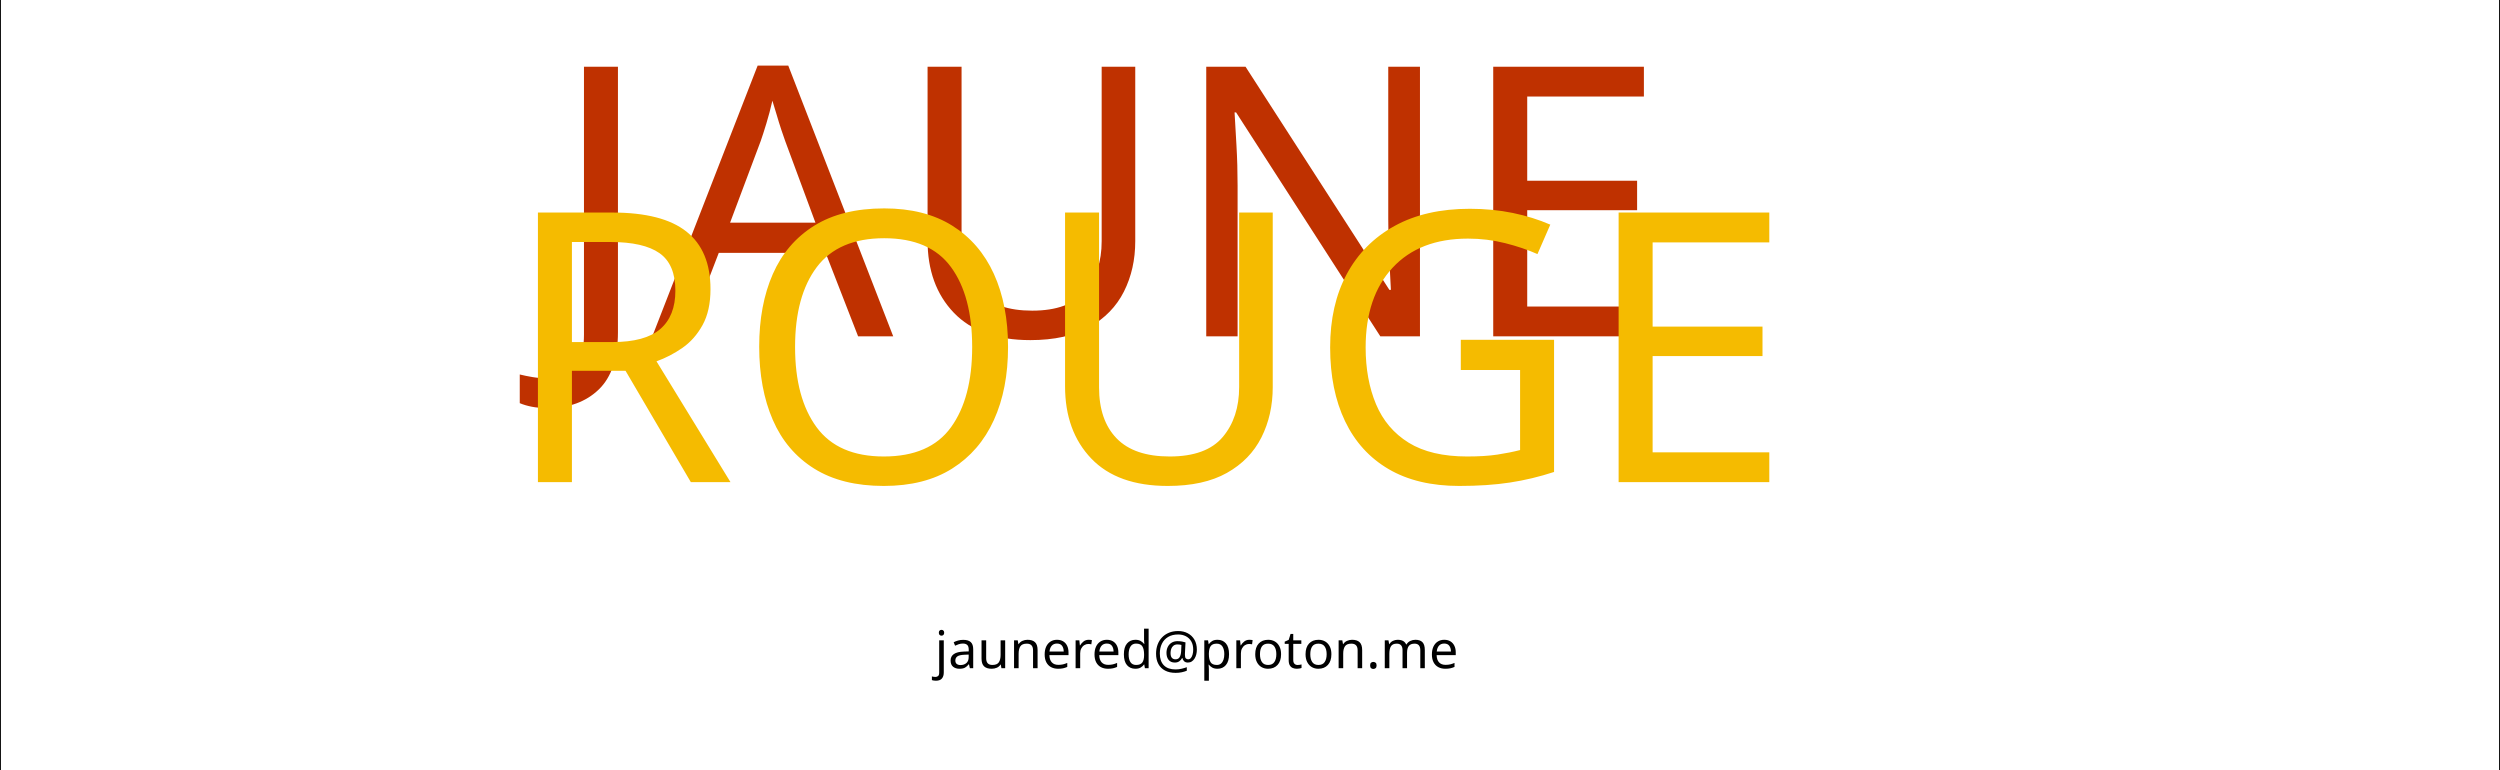
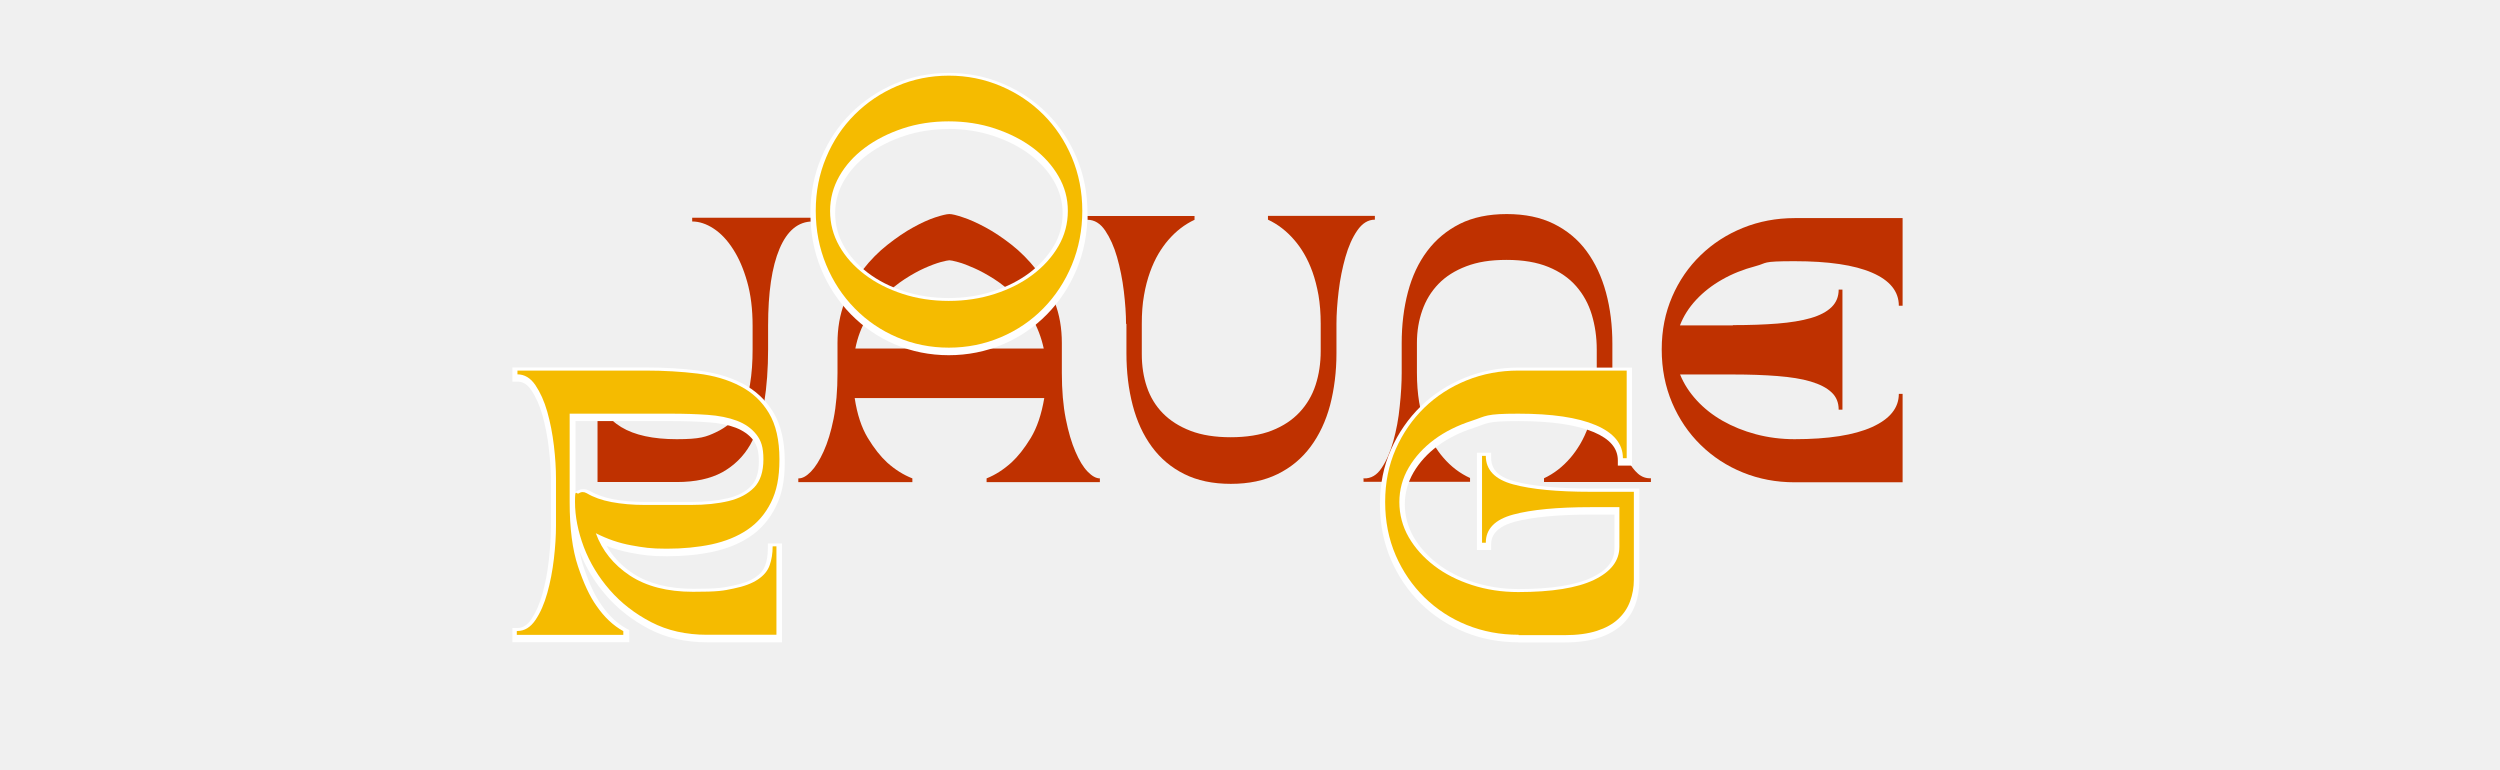
<svg xmlns="http://www.w3.org/2000/svg" id="Calque_1" version="1.1" viewBox="0 0 1920 590.7">
  <defs>
    <style>
      .st0 {
-         font-family: Monocraft, Monocraft;
-         font-size: 40px;
+         fill: #bf3100;
      }

      .st1 {
-         fill: #f5bb00;
-       }
- 
-       .st1, .st2 {
-         font-family: Aurora, Aurora;
-         font-size: 290px;
+         fill: #fff;
      }

      .st2 {
-         fill: #bf3100;
-       }
- 
-       .st3 {
-         fill: #fff;
+         fill: #f5bb00;
      }
    </style>
  </defs>
  <g>
-     <rect class="st3" x=".4" y="-711.2" width="1919.3" height="2157" />
-     <path d="M1919.3-710.8V1445.4H.7V-710.8h1918.5M1920-711.6H0V1446.1h1920V-711.6h0Z" />
+     <path class="st0" d="M458.8,302.5h2.9c0,10.8,5.1,19.3,15.4,25.5,10.2,6.2,24.5,9.3,42.6,9.3s22.7-1.8,30.3-5.4c7.6-3.6,13.5-8.5,17.7-14.8,4.2-6.3,6.9-13.6,8.3-21.9,1.4-8.3,2-17.3,2-27v-18c0-12.8-1.4-24.1-4.2-33.9-2.8-9.9-6.4-18.2-10.9-25.1-4.4-6.9-9.4-12.1-14.9-15.7-5.5-3.6-11-5.4-16.4-5.4v-2.9h92.5v2.9c-11,0-19.5,7-25.4,20.9-5.9,13.9-8.8,33.6-8.8,59.2v18c0,14.9-1,28.6-3,41-2,12.5-5.6,23.2-10.7,32.3-5.2,9.1-12.4,16.1-21.5,21.2-9.2,5-20.8,7.5-34.9,7.5h-60.9v-67.9Z" />
+     <path class="st0" d="M613.4,367.4c2.9,0,6-1.7,9.4-5.2,3.4-3.5,6.6-8.6,9.7-15.4,3.1-6.8,5.7-15.2,7.7-25.2,2-10.1,3-21.8,3-35.1v-22.9c0-11.6,1.8-22.1,5.5-31.5,3.7-9.4,8.4-17.7,14.1-25.1,5.7-7.3,12-13.7,18.9-19.1,6.9-5.4,13.4-9.9,19.7-13.3,6.3-3.5,11.9-6,17-7.7,5-1.6,8.6-2.5,10.7-2.5s5.4.8,10.4,2.5c5,1.6,10.8,4.2,17.3,7.7,6.5,3.5,13.1,7.9,20,13.3,6.9,5.4,13.2,11.8,19,19.1,5.8,7.3,10.5,15.7,14.2,25.1,3.7,9.4,5.5,19.9,5.5,31.5v22.9c0,13.3,1,25,3,35.1,2,10.1,4.5,18.5,7.4,25.2,2.9,6.8,6,11.9,9.4,15.4,3.4,3.5,6.5,5.2,9.4,5.2v2.9h-87v-2.9c6.8-2.7,13.1-6.8,19.1-12.2,5-4.6,10-10.9,14.8-18.8,4.8-7.9,8.3-18.2,10.4-30.7h-145.6c1.9,12.6,5.3,22.8,10.1,30.7,4.8,7.9,9.8,14.2,14.8,18.8,6,5.4,12.5,9.5,19.4,12.2v2.9h-87.6v-2.9ZM801.6,267.7c-1.9-8.7-4.9-16.4-8.8-23.1-4-6.7-8.5-12.5-13.5-17.5-5-5-10.3-9.3-15.8-12.8-5.5-3.5-10.6-6.3-15.4-8.4-4.7-2.1-8.8-3.7-12.3-4.6-3.5-1-5.7-1.4-6.7-1.4s-3.2.5-6.7,1.4c-3.5,1-7.6,2.5-12.3,4.6-4.7,2.1-9.8,4.9-15.2,8.4-5.4,3.5-10.6,7.7-15.7,12.8s-9.6,10.9-13.6,17.5-7,14.4-8.7,23.1h144.7Z" />
+     <path class="st0" d="M1047.5,367.4c5.4.2,10-2.5,13.6-8,3.7-5.5,6.7-12.4,9-20.7,2.3-8.3,4-17.2,4.9-26.7,1-9.5,1.5-18,1.5-25.5v-22.9c0-14.1,1.6-27.2,4.8-39.3,3.2-12.1,8.1-22.6,14.8-31.5,6.7-8.9,15-15.8,25.1-20.9,10.1-5,22-7.5,36-7.5s26,2.5,36.1,7.5c10.1,5,18.6,12,25.2,21s11.6,19.6,14.9,31.8c3.3,12.2,4.9,25.3,4.9,39.4v22.3c0,5.2.2,10.8.7,16.8.5,6,1.2,12,2.2,18.1,1,6.1,2.2,11.9,3.6,17.5,1.4,5.6,3.3,10.5,5.5,14.8,2.2,4.3,4.8,7.6,7.7,10.2,2.9,2.5,6.2,3.7,9.9,3.5v2.9h-82.1v-2.9c7.5-3.5,14.3-8.7,20.3-15.7,2.5-2.9,5-6.4,7.4-10.4,2.4-4.1,4.6-8.7,6.5-14.1,1.9-5.3,3.5-11.4,4.6-18.1,1.2-6.8,1.7-14.3,1.7-22.6v-18c0-9.5-1.3-18.4-3.8-26.7-2.5-8.3-6.5-15.6-12-21.9-5.5-6.3-12.6-11.2-21.4-14.8-8.8-3.6-19.4-5.4-32-5.4s-22.3,1.6-31,4.9c-8.7,3.3-15.8,7.8-21.4,13.6-5.6,5.8-9.7,12.6-12.4,20.3-2.7,7.7-4.1,16-4.1,24.9v22.9c0,8.3.6,15.9,1.7,22.6,1.2,6.8,2.7,12.8,4.6,18.1,1.9,5.3,4.1,10,6.5,14.1,2.4,4.1,4.9,7.5,7.4,10.4,6,7,12.9,12.2,20.6,15.7v2.9h-81.8v-2.9Z" />
+     <path class="st0" d="M1330.9,249.7c12.8,0,24.2-.4,34.2-1.2,10-.8,18.6-2.2,25.5-4.2s12.3-4.8,16-8.4c3.7-3.6,5.5-8.1,5.5-13.5h2.9v92.2h-2.9c0-5.4-1.8-9.9-5.5-13.3-3.7-3.5-9-6.2-16-8.3s-15.5-3.4-25.5-4.2c-10.1-.8-21.5-1.2-34.2-1.2h-40.6c2.9,7.2,7.2,13.8,12.8,19.9,5.6,6.1,12.2,11.3,19.9,15.7,7.6,4.3,16.1,7.8,25.5,10.3,9.4,2.5,19.3,3.8,29.7,3.8,25.9,0,45.7-3.1,59.5-9.3,13.7-6.2,20.6-14.7,20.6-25.5h2.9v67.9h-82.9c-14.1,0-27.4-2.5-39.7-7.5-12.4-5-23.2-12.1-32.5-21.2-9.3-9.1-16.6-19.9-21.9-32.3-5.3-12.5-8-26.1-8-41s2.7-28.2,8-40.5c5.3-12.3,12.6-22.9,21.9-31.9,9.3-9,20.1-16,32.5-21,12.4-5,25.6-7.5,39.7-7.5h82.9v67.3h-2.9c0-11-6.9-19.5-20.6-25.4-13.7-5.9-33.5-8.8-59.5-8.8s-20.4,1.3-29.9,3.8c-9.5,2.5-18,5.9-25.7,10.3-7.6,4.3-14.3,9.5-19.9,15.5-5.6,6-9.8,12.6-12.5,19.7h40.6Z" />
  </g>
-   <text class="st2" transform="translate(421.8 258.3)">
-     <tspan x="0" y="0">JAUNE</tspan>
-   </text>
-   <text class="st1" transform="translate(385 370.3)">
-     <tspan x="0" y="0">ROUGE</tspan>
-   </text>
-   <text class="st0" transform="translate(717.9 513.2)">
-     <tspan x="0" y="0">jaunered@proton.me</tspan>
-   </text>
+   <g>
+     <path class="st1" d="M543.2,493.3c-16.6,0-31.6-3.4-44.6-10.2-12.9-6.7-23.9-15.3-32.9-25.6-9-10.3-15.9-21.8-20.6-34.1,0-.1,0-.2-.1-.3.9,4.4,1.9,8.6,3.2,12.3,4.1,12.4,8.7,22.3,13.7,29.2,5.6,8.2,12.1,14.3,19.3,18.2l2.1,1.1v9.3h-89.8v-10.9h4c4,0,7.5-2.2,10.5-6.6,3.5-5.2,6.4-11.8,8.6-19.6,2.2-8,3.9-16.6,4.9-25.8,1-9.2,1.6-17.6,1.6-24.9v-36.2c0-7.3-.5-15.7-1.6-24.8-1-9-2.7-17.6-4.9-25.5-2.2-7.7-5.1-14.2-8.6-19.3-3-4.4-6.4-6.5-10.5-6.5h-4v-10.9h102.4c14.2,0,27.8.8,40.4,2.4,12.9,1.6,24.4,5,34,10,9.9,5.2,17.9,12.6,23.7,22.2,5.8,9.6,8.7,22.2,8.7,37.6s-2.3,25.7-7,35c-4.7,9.4-11.2,17-19.5,22.6-8.1,5.5-17.9,9.4-28.9,11.8-10.8,2.3-22.6,3.4-35.2,3.4s-18.3-.9-27.9-2.7c-6.2-1.2-12.4-2.9-18.3-5.2,4.8,8.3,11.6,15.4,20.2,21.1,11.9,7.8,27.4,11.8,46.3,11.8s22.7-.8,30.4-2.4c7.5-1.5,13.3-3.7,17.3-6.4,3.8-2.5,6.2-5.5,7.5-8.9,1.4-3.8,2.1-8.2,2.1-13.1v-4h10.9v75.9h-57.4ZM448,375.7c1.6,0,3.3.4,4.9,1.3h.1c4.8,2.9,10.8,5,17.9,6.4,7.3,1.4,15.6,2.1,24.8,2.1h35.4c10.6,0,20.1-1,28.1-2.9,7.5-1.8,13.5-5,17.6-9.3,4-4.1,6-10.5,6-18.8s-1.5-12.8-4.5-16.7c-3.1-4-7.6-7.1-13.2-9.3-6-2.3-13.2-3.7-21.4-4.2-8.5-.6-17.8-.9-27.8-.9h-73.9v54.5c.3-.2.5-.4.8-.6,1.7-1.1,3.4-1.6,5.3-1.6Z" />
+     <path class="st1" d="M397.4,486.4c5.4,0,10-2.8,13.8-8.4,3.8-5.6,6.8-12.5,9.1-20.7,2.3-8.2,4-17,5.1-26.4,1.1-9.4,1.6-17.8,1.6-25.4v-36.2c0-7.5-.5-16-1.6-25.2-1.1-9.3-2.8-18-5.1-26.1-2.3-8.1-5.4-14.9-9.1-20.4s-8.4-8.3-13.8-8.3v-2.9h98.4c14.1,0,27.5.8,39.9,2.3,12.5,1.5,23.4,4.7,32.7,9.6,9.3,4.8,16.7,11.7,22.1,20.7,5.4,9,8.1,20.8,8.1,35.5s-2.2,24.4-6.5,33.2c-4.4,8.8-10.4,15.8-18.2,21-7.7,5.2-16.9,8.9-27.5,11.2-10.6,2.2-22,3.3-34.4,3.3s-17.8-.9-27.2-2.6c-9.4-1.7-18.4-4.8-27.2-9.3,4.8,13.3,13.6,24.2,26.1,32.5,12.6,8.3,28.8,12.5,48.5,12.5s23.2-.8,31.2-2.5c8-1.6,14.3-4,18.7-7,4.5-3,7.5-6.6,9-10.9,1.5-4.2,2.3-9.1,2.3-14.5h2.9v67.9h-53.4c-16,0-30.3-3.2-42.8-9.7-12.5-6.5-23.1-14.7-31.8-24.7-8.7-10-15.3-20.9-19.9-32.9-4.5-12-6.8-23.6-6.8-34.8s1-5.3,2.9-6.5c1.9-1.3,4-1.3,6.1-.1,5.2,3.1,11.6,5.4,19.1,6.8,7.5,1.4,16,2.2,25.5,2.2h35.4c11,0,20.7-1,29-3,8.3-2,14.8-5.5,19.6-10.4,4.7-4.9,7.1-12.1,7.1-21.6s-1.8-14.5-5.4-19.1c-3.6-4.6-8.6-8.2-15-10.6-6.4-2.4-13.9-3.9-22.5-4.5-8.6-.6-18-.9-28-.9h-77.9v67.9c0,20.1,2.1,36.6,6.4,49.4,4.3,12.9,9,23,14.2,30.3,6,8.7,12.9,15.2,20.6,19.4v2.9h-81.8v-2.9Z" />
+     <path class="st1" d="M728.7,272.8c-14.6,0-28.5-2.8-41.4-8.3-12.8-5.5-24.2-13.3-33.8-23.1-9.6-9.8-17.3-21.4-22.8-34.6-5.5-13.2-8.3-27.7-8.3-43s2.8-29.5,8.3-42.6c5.5-13.1,13.2-24.6,22.8-34.2,9.6-9.6,21-17.2,33.8-22.7,12.8-5.5,26.8-8.3,41.4-8.3s28.6,2.8,41.5,8.3c12.9,5.5,24.3,13.1,33.9,22.7,9.6,9.6,17.3,21.1,22.8,34.2,5.5,13.1,8.3,27.4,8.3,42.6s-2.8,29.8-8.3,43c-5.5,13.2-13.2,24.8-22.8,34.6-9.6,9.8-21,17.6-34,23.1-12.9,5.5-26.9,8.3-41.5,8.3ZM728.5,99.1c-12.1,0-23.5,1.8-34.1,5.3-10.6,3.5-19.9,8.3-27.9,14.2-7.8,5.8-14,12.7-18.5,20.5-4.4,7.7-6.6,16-6.6,24.7s2.2,17.3,6.6,25c4.4,7.8,10.7,14.8,18.5,20.7,7.9,6,17.3,10.8,27.8,14.2,10.6,3.4,22.1,5.2,34.1,5.2s23.6-1.7,34.3-5.2c10.6-3.4,20-8.2,28-14.2,7.8-5.9,14.1-12.9,18.7-20.7,4.5-7.7,6.7-16.1,6.7-25s-2.3-17-6.7-24.7c-4.5-7.8-10.8-14.7-18.7-20.6-7.9-5.9-17.4-10.7-28-14.2-10.7-3.5-22.2-5.3-34.3-5.3Z" />
+     <path class="st1" d="M728.7,268.8c-14.1,0-27.4-2.7-39.8-8-12.4-5.3-23.2-12.7-32.5-22.2-9.3-9.5-16.6-20.6-21.9-33.4-5.3-12.8-8-26.6-8-41.5s2.7-28.4,8-41c5.3-12.7,12.6-23.6,21.9-32.9,9.3-9.3,20.1-16.6,32.5-21.9,12.4-5.3,25.7-8,39.8-8s27.4,2.7,39.9,8c12.5,5.3,23.4,12.6,32.7,21.9,9.3,9.3,16.6,20.3,21.9,32.9,5.3,12.7,8,26.3,8,41s-2.7,28.7-8,41.5c-5.3,12.8-12.6,23.9-21.9,33.4-9.3,9.5-20.2,16.9-32.7,22.2-12.5,5.3-25.8,8-39.9,8ZM637.5,163.9c0,9.7,2.4,18.7,7.1,27,4.7,8.3,11.3,15.6,19.6,21.9,8.3,6.3,18,11.2,29,14.8,11,3.6,22.8,5.4,35.4,5.4s24.4-1.8,35.5-5.4c11.1-3.6,20.8-8.5,29.1-14.8,8.3-6.3,14.9-13.6,19.7-21.9,4.8-8.3,7.2-17.3,7.2-27s-2.4-18.4-7.2-26.7c-4.8-8.3-11.4-15.6-19.7-21.8-8.3-6.2-18-11.1-29.1-14.8-11.1-3.7-23-5.5-35.5-5.5s-24.4,1.8-35.4,5.5c-11,3.7-20.7,8.6-29,14.8-8.3,6.2-14.8,13.4-19.6,21.8-4.7,8.3-7.1,17.2-7.1,26.7Z" />
+     <path class="st1" d="M1166.3,493.3c-14.6,0-28.5-2.6-41.3-7.8-12.8-5.2-24.2-12.6-33.8-22-9.6-9.4-17.3-20.7-22.9-33.6-5.6-12.9-8.5-27.3-8.5-42.6s2.8-29.3,8.5-42.1c5.6-12.7,13.3-23.8,22.9-33.2,9.6-9.3,21-16.7,33.8-21.9,12.8-5.2,26.7-7.8,41.2-7.8h87.2v75.3h-10.9v-4c0-9.3-6-16.4-18.4-21.7-13.4-5.7-32.8-8.5-57.9-8.5s-23.6,1.7-34.3,5.2c-10.7,3.4-20,8.1-27.8,13.9-7.7,5.7-14,12.6-18.5,20.3-4.4,7.6-6.7,15.8-6.7,24.5s2.3,17.3,6.7,25c4.5,7.8,10.8,14.8,18.5,20.7,7.8,6,17.2,10.7,27.8,14.2,10.7,3.4,22.2,5.2,34.3,5.2,25,0,44-3,56.4-8.9,11.6-5.5,17.3-12.7,17.3-21.9v-26.4h-18c-25.2,0-44.9,1.9-58.6,5.5-18.1,4.9-18.1,14.6-18.1,17.7v4h-10.9v-74.7h10.9v4c0,11.8,10.3,15.9,18.1,18,13.6,3.7,33.3,5.5,58.6,5.5h37.1v71.6c0,6.2-1.1,12.3-3.2,17.9-2.2,5.8-5.6,10.9-10.2,15.2-4.6,4.2-10.6,7.6-17.9,10-7.1,2.3-16,3.5-26.2,3.5h-35.1Z" />
+     <path class="st1" d="M1166.3,489.3c-14.1,0-27.4-2.5-39.8-7.5-12.4-5-23.2-12.1-32.5-21.2-9.3-9.1-16.7-19.9-22.1-32.3-5.4-12.5-8.1-26.1-8.1-41s2.7-28.2,8.1-40.5c5.4-12.3,12.8-22.9,22-31.9,9.3-9,20.1-16,32.5-21,12.4-5,25.6-7.5,39.7-7.5h83.2v67.3h-2.9c0-11-7-19.5-20.9-25.4-13.9-5.9-33.7-8.8-59.5-8.8s-24.4,1.8-35.5,5.4c-11.1,3.6-20.8,8.4-29,14.5-8.2,6.1-14.7,13.2-19.6,21.5-4.8,8.2-7.2,17.1-7.2,26.5s2.4,18.7,7.2,27c4.8,8.3,11.4,15.6,19.6,21.9,8.2,6.3,17.9,11.2,29,14.8,11.1,3.6,23,5.4,35.5,5.4,25.7,0,45.1-3.1,58.1-9.3,13-6.2,19.6-14.7,19.6-25.5v-30.4h-22c-25.7,0-45.6,1.9-59.6,5.7-14,3.8-21,11-21,21.6h-2.9v-66.7h2.9c0,10.8,7,18.1,21,21.9,14,3.8,33.9,5.7,59.6,5.7h33.1v67.6c0,5.8-1,11.3-2.9,16.5-1.9,5.2-5,9.8-9.1,13.6-4.2,3.9-9.6,6.9-16.4,9.1-6.8,2.2-15.1,3.3-25,3.3h-35.1Z" />
+   </g>
+   <g>
+     <path class="st2" d="M397.4,484.6c5.4,0,10-2.8,13.8-8.4,3.8-5.6,6.8-12.5,9.1-20.7,2.3-8.2,4-17,5.1-26.4,1.1-9.4,1.6-17.8,1.6-25.4v-36.2c0-7.5-.5-16-1.6-25.2-1.1-9.3-2.8-18-5.1-26.1-2.3-8.1-5.4-14.9-9.1-20.4s-8.4-8.3-13.8-8.3v-2.9h98.4c14.1,0,27.5.8,39.9,2.3,12.5,1.5,23.4,4.7,32.7,9.6,9.3,4.8,16.7,11.7,22.1,20.7,5.4,9,8.1,20.8,8.1,35.5s-2.2,24.4-6.5,33.2c-4.4,8.8-10.4,15.8-18.2,21-7.7,5.2-16.9,8.9-27.5,11.2-10.6,2.2-22,3.3-34.4,3.3s-17.8-.9-27.2-2.6c-9.4-1.7-18.4-4.8-27.2-9.3,4.8,13.3,13.6,24.2,26.1,32.5,12.6,8.3,28.8,12.5,48.5,12.5s23.2-.8,31.2-2.5c8-1.6,14.3-4,18.7-7,4.5-3,7.5-6.6,9-10.9,1.5-4.2,2.3-9.1,2.3-14.5h2.9v67.9h-53.4c-16,0-30.3-3.2-42.8-9.7-12.5-6.5-23.1-14.7-31.8-24.7-8.7-10-15.3-20.9-19.9-32.9-4.5-12-6.8-23.6-6.8-34.8s1-5.3,2.9-6.5c1.9-1.3,4-1.3,6.1-.1,5.2,3.1,11.6,5.4,19.1,6.8,7.5,1.4,16,2.2,25.5,2.2h35.4c11,0,20.7-1,29-3,8.3-2,14.8-5.5,19.6-10.4,4.7-4.9,7.1-12.1,7.1-21.6s-1.8-14.5-5.4-19.1c-3.6-4.6-8.6-8.2-15-10.6-6.4-2.4-13.9-3.9-22.5-4.5-8.6-.6-18-.9-28-.9h-77.9v67.9c0,20.1,2.1,36.6,6.4,49.4,4.3,12.9,9,23,14.2,30.3,6,8.7,12.9,15.2,20.6,19.4v2.9h-81.8v-2.9Z" />
+     <path class="st2" d="M728.7,267c-14.1,0-27.4-2.7-39.8-8-12.4-5.3-23.2-12.7-32.5-22.2-9.3-9.5-16.6-20.6-21.9-33.4-5.3-12.8-8-26.6-8-41.5s2.7-28.4,8-41c5.3-12.7,12.6-23.6,21.9-32.9,9.3-9.3,20.1-16.6,32.5-21.9,12.4-5.3,25.7-8,39.8-8s27.4,2.7,39.9,8c12.5,5.3,23.4,12.6,32.7,21.9,9.3,9.3,16.6,20.3,21.9,32.9,5.3,12.7,8,26.3,8,41s-2.7,28.7-8,41.5c-5.3,12.8-12.6,23.9-21.9,33.4-9.3,9.5-20.2,16.9-32.7,22.2-12.5,5.3-25.8,8-39.9,8ZM637.5,162c0,9.7,2.4,18.7,7.1,27,4.7,8.3,11.3,15.6,19.6,21.9,8.3,6.3,18,11.2,29,14.8,11,3.6,22.8,5.4,35.4,5.4s24.4-1.8,35.5-5.4c11.1-3.6,20.8-8.5,29.1-14.8,8.3-6.3,14.9-13.6,19.7-21.9,4.8-8.3,7.2-17.3,7.2-27s-2.4-18.4-7.2-26.7c-4.8-8.3-11.4-15.6-19.7-21.8-8.3-6.2-18-11.1-29.1-14.8-11.1-3.7-23-5.5-35.5-5.5s-24.4,1.8-35.4,5.5c-11,3.7-20.7,8.6-29,14.8-8.3,6.2-14.8,13.4-19.6,21.8-4.7,8.3-7.1,17.2-7.1,26.7Z" />
+     <path class="st2" d="M1166.3,487.5c-14.1,0-27.4-2.5-39.8-7.5-12.4-5-23.2-12.1-32.5-21.2-9.3-9.1-16.7-19.9-22.1-32.3-5.4-12.5-8.1-26.1-8.1-41s2.7-28.2,8.1-40.5c5.4-12.3,12.8-22.9,22-31.9,9.3-9,20.1-16,32.5-21,12.4-5,25.6-7.5,39.7-7.5h83.2v67.3h-2.9c0-11-7-19.5-20.9-25.4-13.9-5.9-33.7-8.8-59.5-8.8s-24.4,1.8-35.5,5.4c-11.1,3.6-20.8,8.4-29,14.5-8.2,6.1-14.7,13.2-19.6,21.5-4.8,8.2-7.2,17.1-7.2,26.5s2.4,18.7,7.2,27c4.8,8.3,11.4,15.6,19.6,21.9,8.2,6.3,17.9,11.2,29,14.8,11.1,3.6,23,5.4,35.5,5.4,25.7,0,45.1-3.1,58.1-9.3,13-6.2,19.6-14.7,19.6-25.5v-30.4h-22c-25.7,0-45.6,1.9-59.6,5.7-14,3.8-21,11-21,21.6h-2.9v-66.7h2.9c0,10.8,7,18.1,21,21.9,14,3.8,33.9,5.7,59.6,5.7h33.1v67.6c0,5.8-1,11.3-2.9,16.5-1.9,5.2-5,9.8-9.1,13.6-4.2,3.9-9.6,6.9-16.4,9.1-6.8,2.2-15.1,3.3-25,3.3h-35.1Z" />
+   </g>
+   <path class="st0" d="M864.8,248.8c0-7.5-.6-16-1.7-25.2s-2.9-18-5.2-26.1c-2.3-8.1-5.4-14.9-9.1-20.4s-8.3-8.3-13.5-8.3v-2.9h82.1v2.9c-7.5,3.5-14.3,8.7-20.3,15.7-2.5,2.9-5,6.4-7.4,10.4-2.4,4.1-4.6,8.8-6.5,14.1-1.9,5.3-3.5,11.3-4.6,17.8-1.2,6.6-1.7,13.9-1.7,22v23.2c0,9.1,1.3,17.5,3.9,25.2,2.6,7.7,6.7,14.5,12.3,20.2,5.6,5.7,12.7,10.2,21.3,13.5,8.6,3.3,18.9,4.9,30.8,4.9s22.9-1.7,31.5-5.1c8.7-3.4,15.8-8.1,21.4-14.1,5.6-6,9.7-13,12.3-21,2.6-8,3.9-16.7,3.9-26v-20.9c0-8.1-.6-15.5-1.7-22-1.2-6.6-2.7-12.5-4.6-17.8-1.9-5.3-4.1-10-6.5-14.1-2.4-4.1-4.9-7.5-7.4-10.4-6-7-12.8-12.2-20.3-15.7v-2.9h82.1v2.9c-5.2,0-9.7,2.8-13.5,8.3-3.8,5.5-6.8,12.3-9.1,20.4s-4.1,16.8-5.2,26.1-1.7,17.7-1.7,25.2v22.6c0,14.3-1.7,27.6-4.9,39.9-3.3,12.3-8.3,22.9-15,31.9-6.7,9-15.1,16-25.3,21-10.2,5-22.1,7.5-35.9,7.5s-25.7-2.5-35.7-7.5c-10.1-5-18.4-12-25-21-6.6-9-11.5-19.6-14.7-31.9-3.2-12.3-4.8-25.6-4.8-39.9v-22.6Z" />
</svg>
